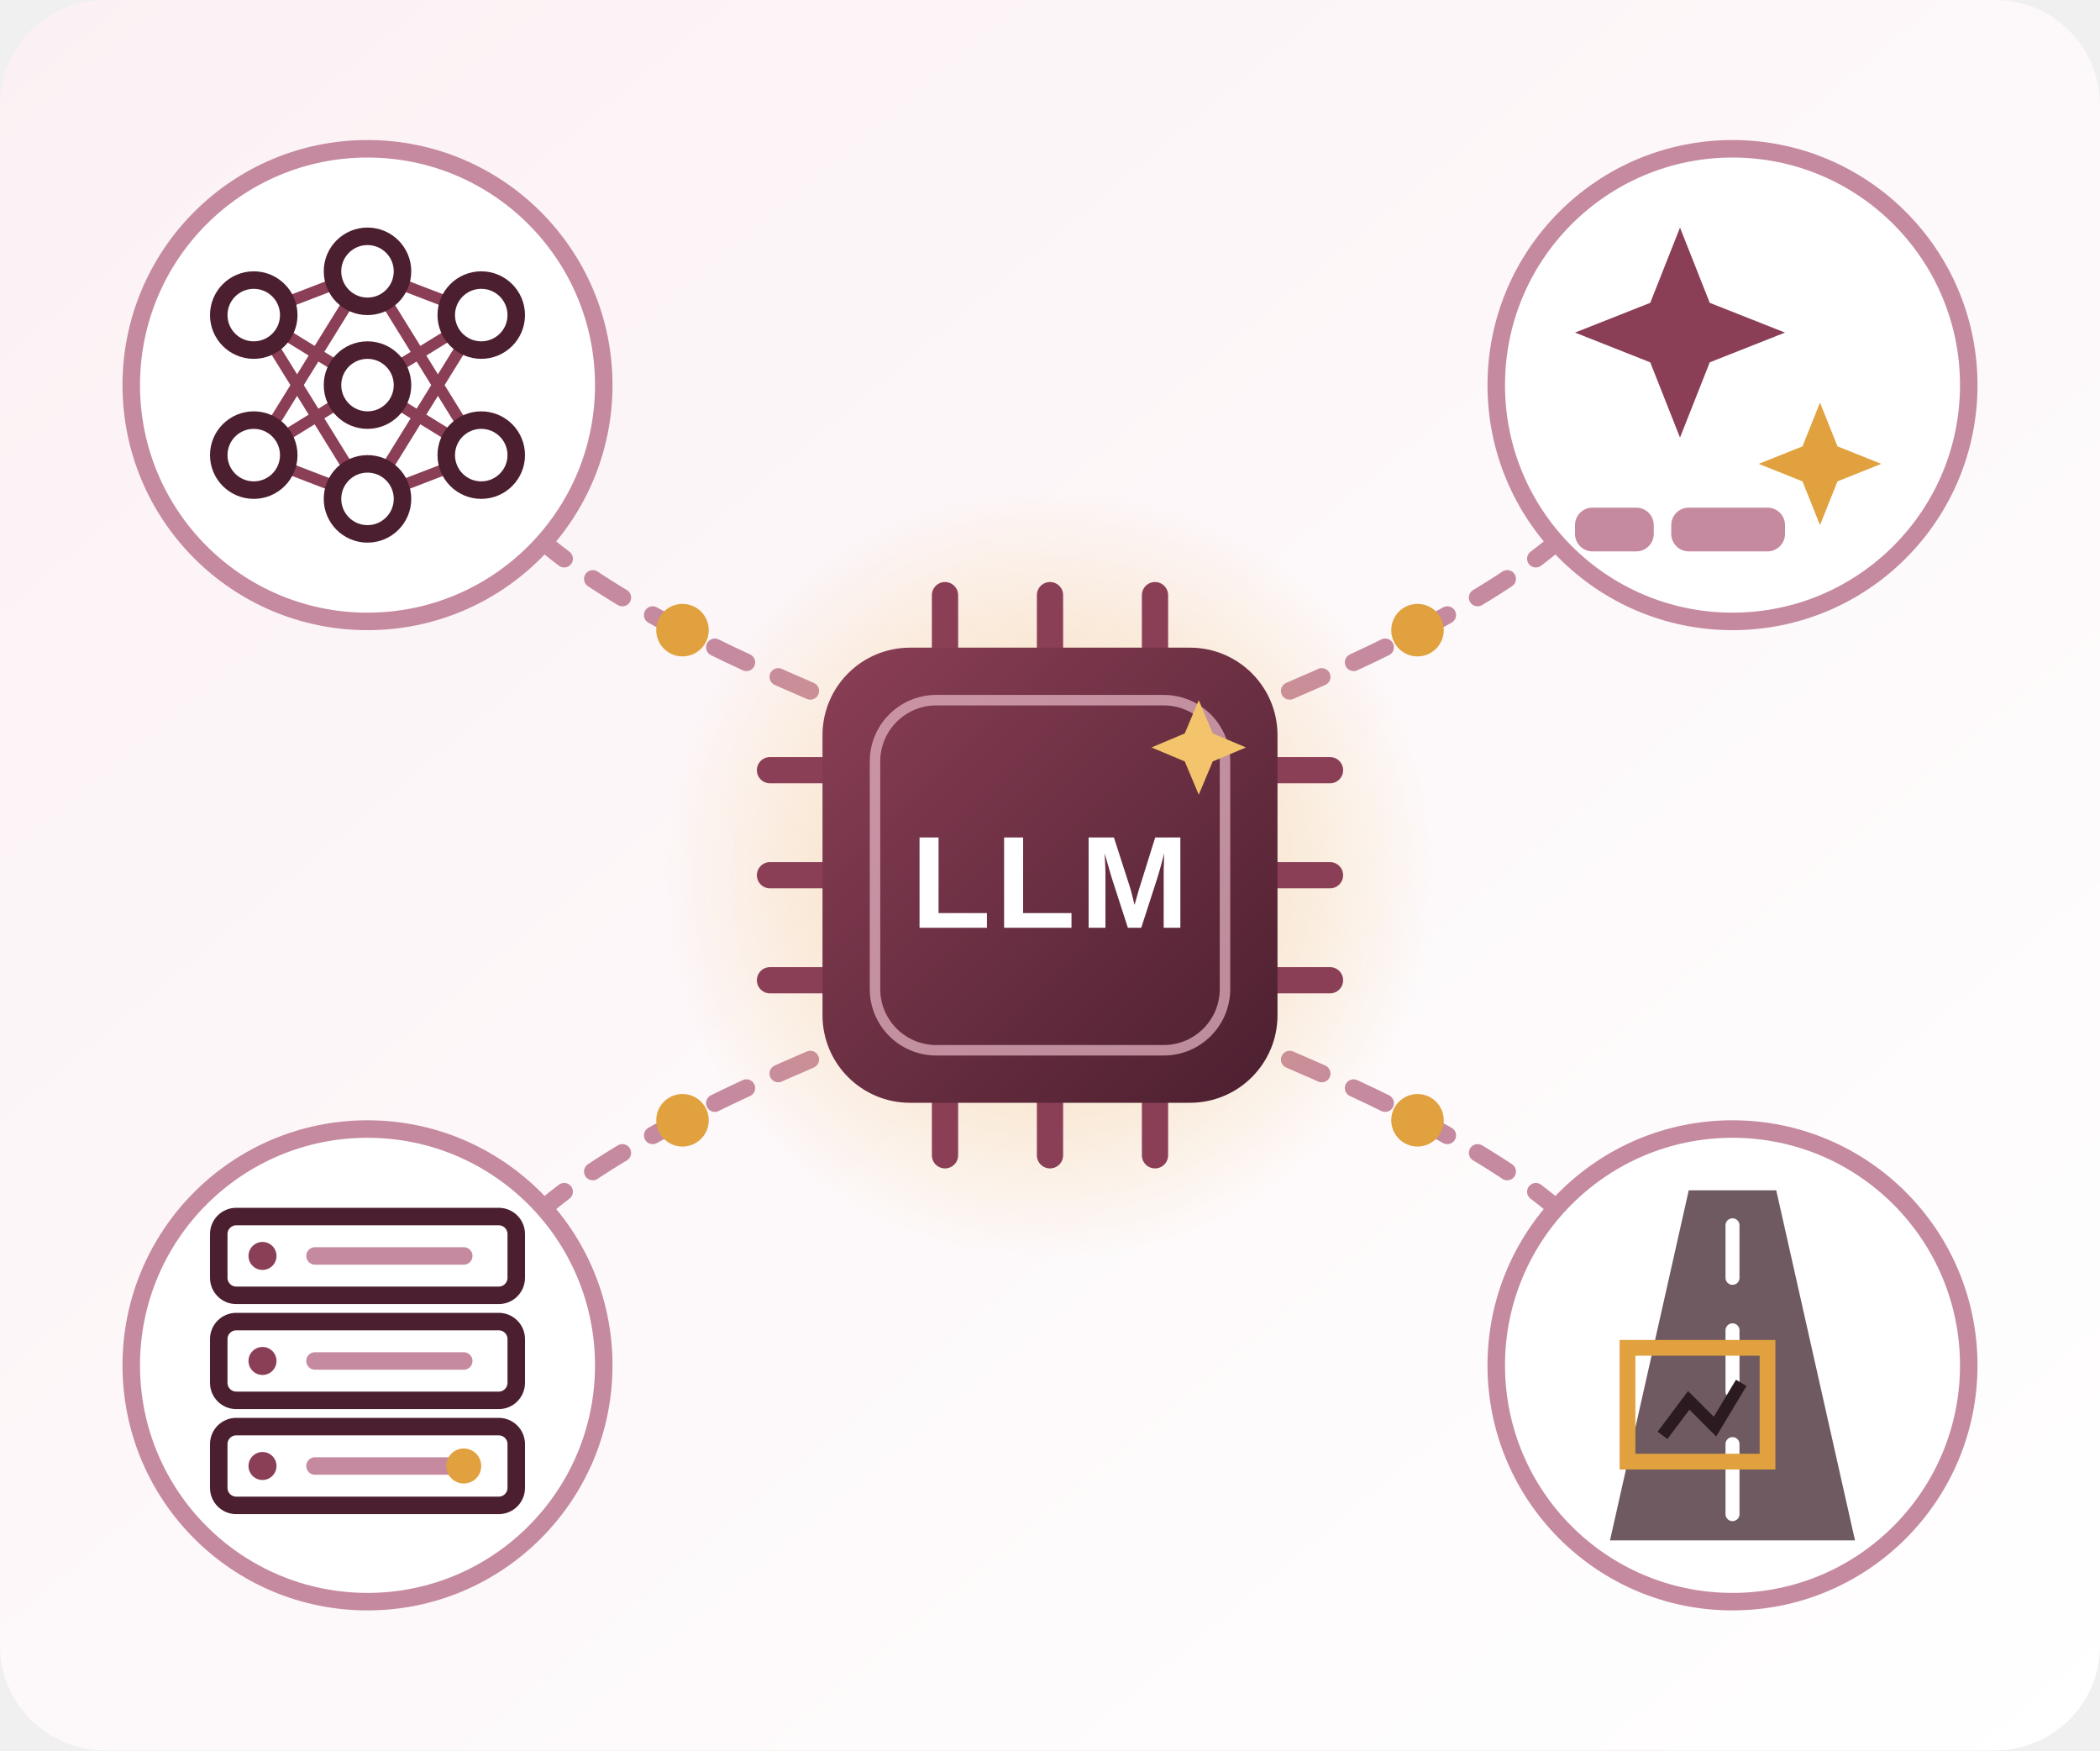
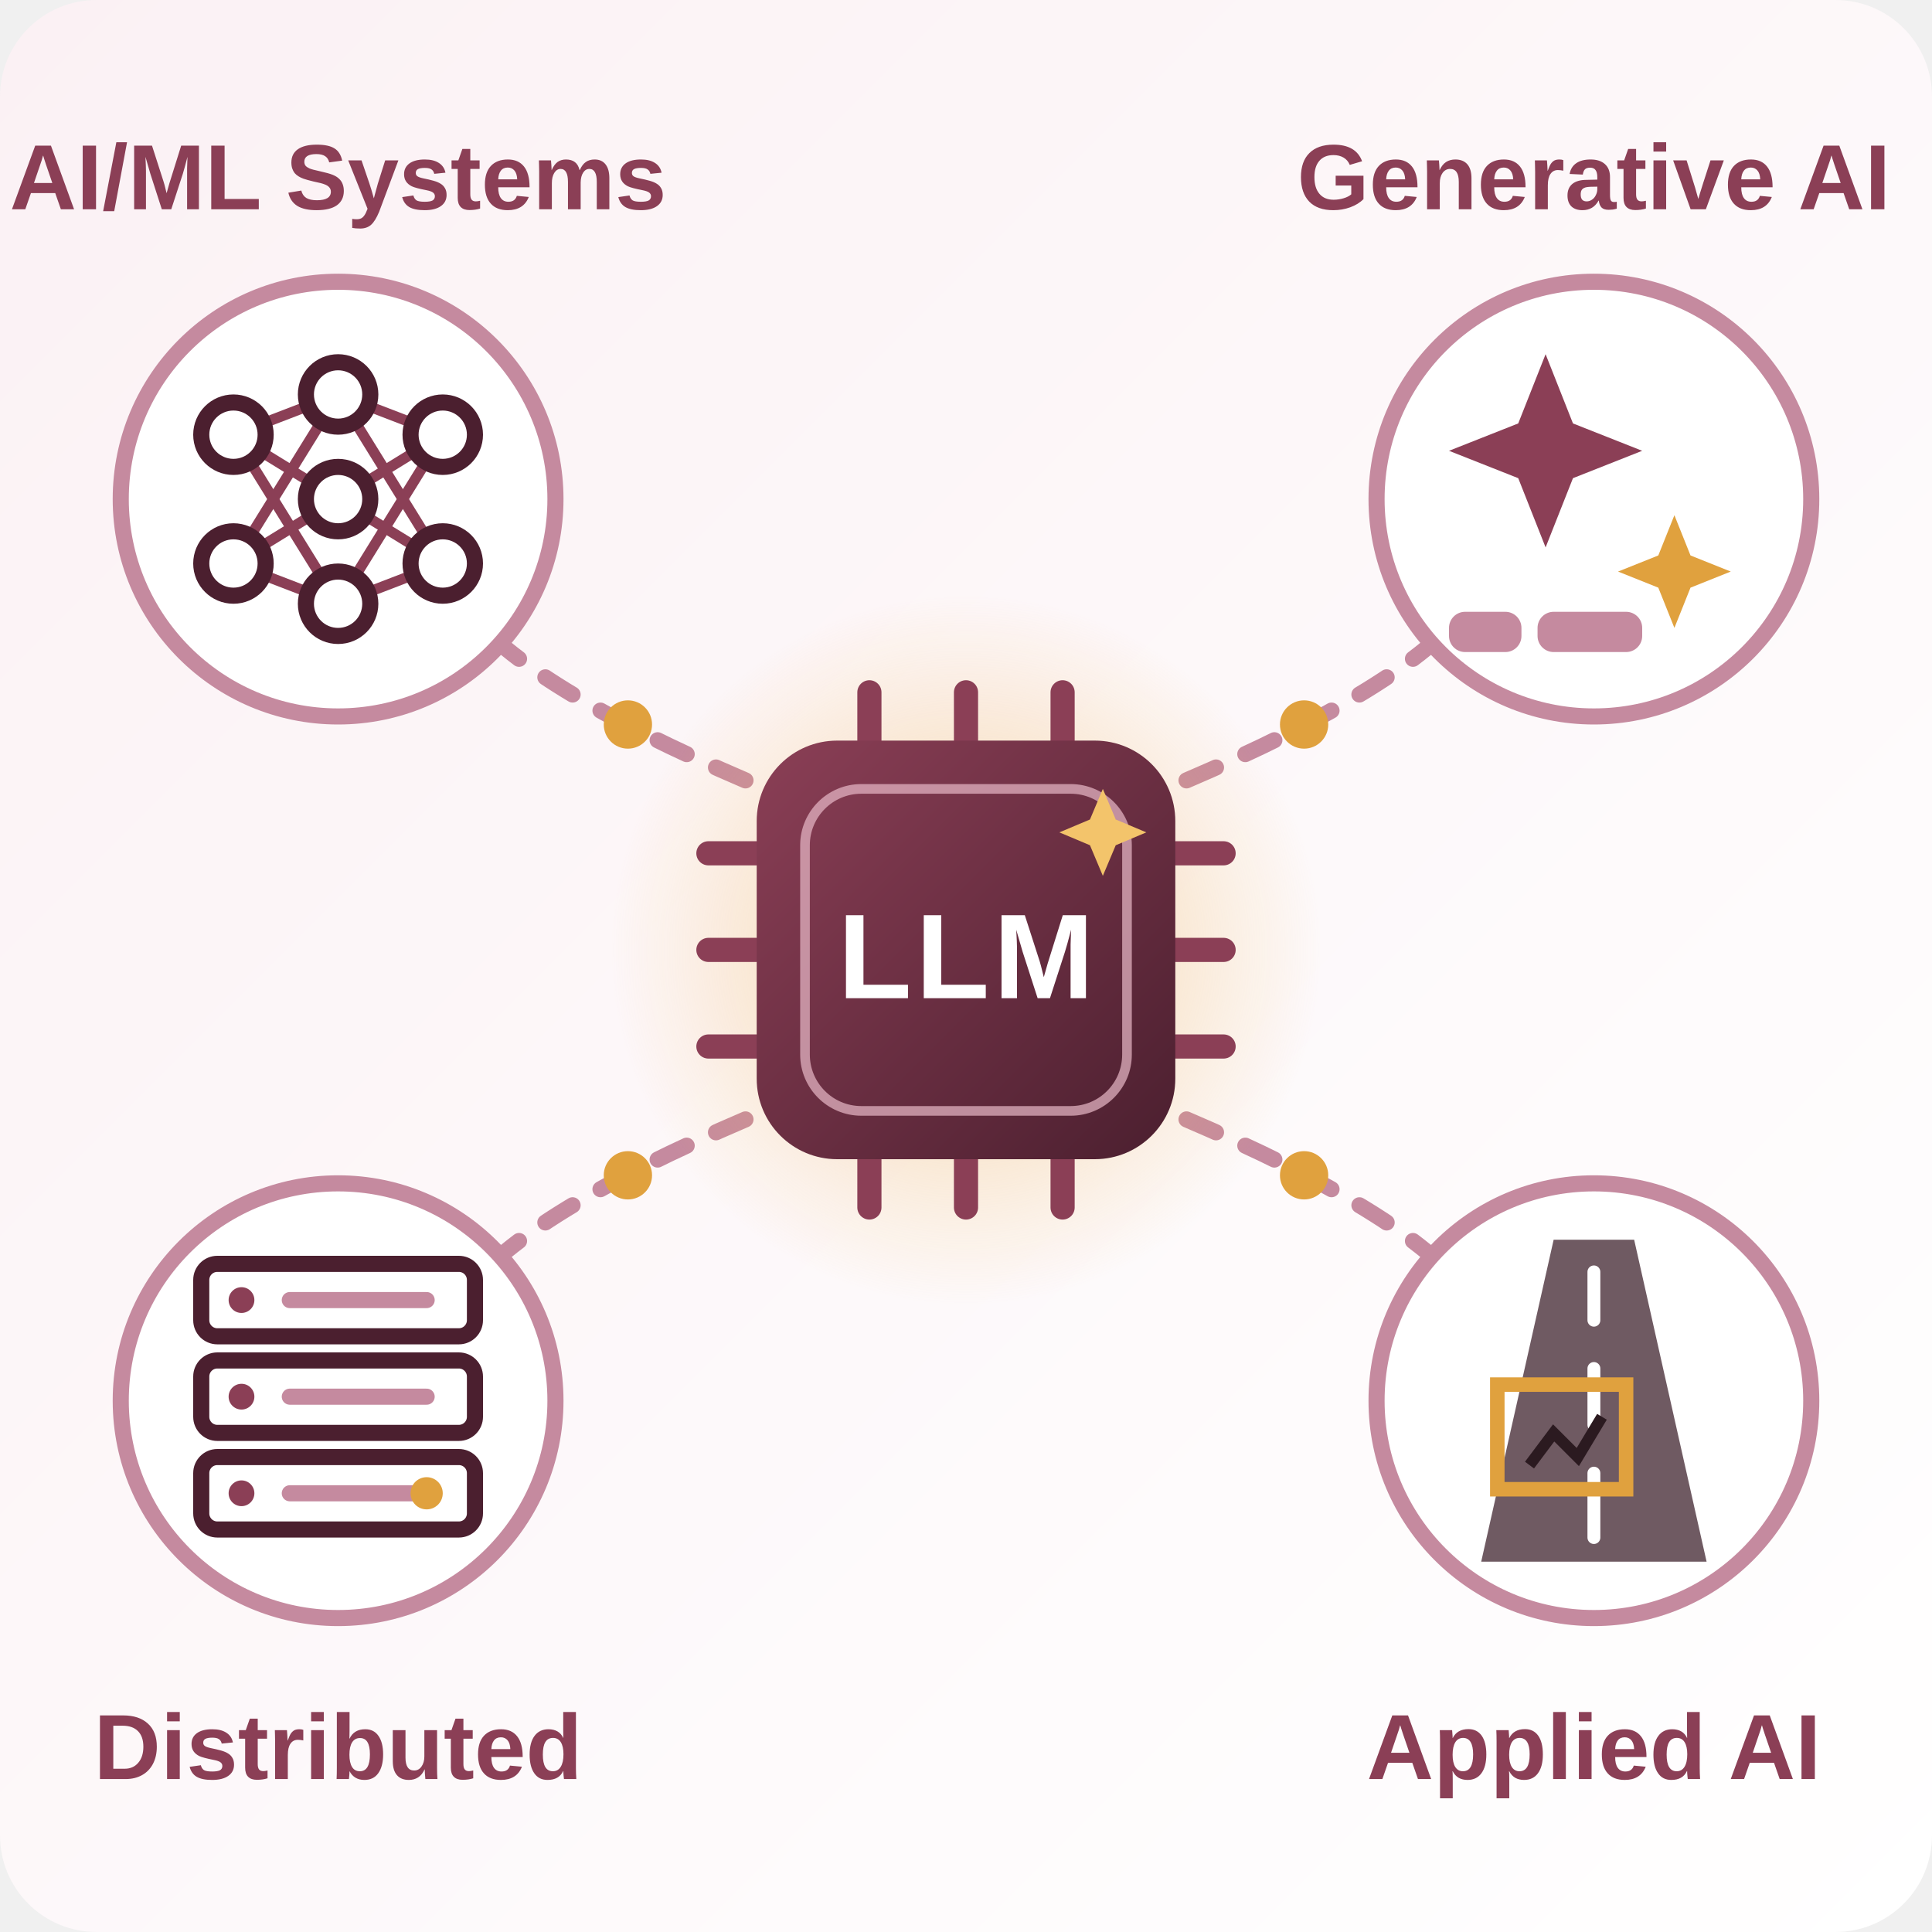
- <svg xmlns="http://www.w3.org/2000/svg" viewBox="0 0 240 200" role="img" aria-label="Research overview: an LLM at the center connected to AI/ML systems, generative AI, distributed computing, and applied AI">
+ <svg xmlns="http://www.w3.org/2000/svg" viewBox="0 -18 240 240" role="img" aria-label="Research overview: an LLM at the center connected to AI/ML systems, generative AI, distributed computing, and applied AI">
  <defs>
    <linearGradient id="bg" x1="0" y1="0" x2="1" y2="1">
      <stop offset="0" stop-color="#fbf1f4" />
      <stop offset="1" stop-color="#ffffff" />
    </linearGradient>
    <linearGradient id="chip" x1="0" y1="0" x2="1" y2="1">
      <stop offset="0" stop-color="#8b3f56" />
      <stop offset="1" stop-color="#4b1f2f" />
    </linearGradient>
    <radialGradient id="glow" cx="0.5" cy="0.5" r="0.5">
      <stop offset="0" stop-color="#f0b45a" stop-opacity="0.55" />
      <stop offset="1" stop-color="#f0b45a" stop-opacity="0" />
    </radialGradient>
  </defs>
-   <rect x="0" y="0" width="240" height="200" rx="12" fill="url(#bg)" />
+   <rect x="0" y="-18" width="240" height="240" rx="12" fill="url(#bg)" />
  <g fill="none" stroke="#c58a9f" stroke-width="2" stroke-dasharray="4 4" stroke-linecap="round">
    <path d="M100 82 Q70 70 60 60" />
    <path d="M140 82 Q170 70 180 60" />
    <path d="M100 118 Q70 130 60 140" />
    <path d="M140 118 Q170 130 180 140" />
  </g>
  <g fill="#e0a13e">
    <circle cx="78" cy="72" r="3" />
    <circle cx="162" cy="72" r="3" />
    <circle cx="78" cy="128" r="3" />
    <circle cx="162" cy="128" r="3" />
  </g>
  <circle cx="120" cy="100" r="44" fill="url(#glow)" />
  <g stroke="#8b3f56" stroke-width="3" stroke-linecap="round">
    <line x1="108" y1="68" x2="108" y2="74" />
    <line x1="120" y1="68" x2="120" y2="74" />
    <line x1="132" y1="68" x2="132" y2="74" />
    <line x1="108" y1="126" x2="108" y2="132" />
    <line x1="120" y1="126" x2="120" y2="132" />
    <line x1="132" y1="126" x2="132" y2="132" />
    <line x1="88" y1="88" x2="94" y2="88" />
    <line x1="88" y1="100" x2="94" y2="100" />
    <line x1="88" y1="112" x2="94" y2="112" />
    <line x1="146" y1="88" x2="152" y2="88" />
    <line x1="146" y1="100" x2="152" y2="100" />
    <line x1="146" y1="112" x2="152" y2="112" />
  </g>
  <rect x="94" y="74" width="52" height="52" rx="10" fill="url(#chip)" />
  <rect x="100" y="80" width="40" height="40" rx="7" fill="none" stroke="#e8b9c7" stroke-width="1.2" opacity="0.7" />
  <text x="120" y="106" text-anchor="middle" font-family="Arial, Helvetica, sans-serif" font-size="15" font-weight="700" fill="#ffffff" letter-spacing="0.5">LLM</text>
  <path d="M137 80 l1.6 3.8 3.8 1.6 -3.8 1.6 -1.6 3.8 -1.6 -3.8 -3.8 -1.6 3.8 -1.6z" fill="#f3c46b" />
  <g fill="#ffffff" stroke="#c58a9f" stroke-width="2">
    <circle cx="42" cy="44" r="27" />
    <circle cx="198" cy="44" r="27" />
    <circle cx="42" cy="156" r="27" />
    <circle cx="198" cy="156" r="27" />
  </g>
  <g stroke="#8b3f56" stroke-width="1.3">
    <line x1="29" y1="36" x2="42" y2="31" />
    <line x1="29" y1="36" x2="42" y2="44" />
    <line x1="29" y1="36" x2="42" y2="57" />
    <line x1="29" y1="52" x2="42" y2="31" />
    <line x1="29" y1="52" x2="42" y2="44" />
    <line x1="29" y1="52" x2="42" y2="57" />
    <line x1="42" y1="31" x2="55" y2="36" />
    <line x1="42" y1="44" x2="55" y2="36" />
    <line x1="42" y1="57" x2="55" y2="36" />
    <line x1="42" y1="31" x2="55" y2="52" />
    <line x1="42" y1="44" x2="55" y2="52" />
    <line x1="42" y1="57" x2="55" y2="52" />
  </g>
  <g fill="#ffffff" stroke="#4b1f2f" stroke-width="2">
    <circle cx="29" cy="36" r="4" />
    <circle cx="29" cy="52" r="4" />
    <circle cx="42" cy="31" r="4" />
    <circle cx="42" cy="44" r="4" />
    <circle cx="42" cy="57" r="4" />
    <circle cx="55" cy="36" r="4" />
    <circle cx="55" cy="52" r="4" />
  </g>
  <path d="M192 26 l3.4 8.6 8.6 3.4 -8.6 3.4 -3.4 8.6 -3.4 -8.6 -8.6 -3.4 8.6 -3.4z" fill="#8b3f56" />
  <path d="M208 46 l2 5 5 2 -5 2 -2 5 -2 -5 -5 -2 5 -2z" fill="#e0a13e" />
  <g fill="#c58a9f">
    <rect x="180" y="58" width="9" height="5" rx="2" />
    <rect x="191" y="58" width="13" height="5" rx="2" />
  </g>
  <g fill="#ffffff" stroke="#4b1f2f" stroke-width="2">
    <rect x="25" y="139" width="34" height="9" rx="2" />
    <rect x="25" y="151" width="34" height="9" rx="2" />
    <rect x="25" y="163" width="34" height="9" rx="2" />
  </g>
  <g fill="#8b3f56">
    <circle cx="30" cy="143.5" r="1.6" />
    <circle cx="30" cy="155.5" r="1.6" />
    <circle cx="30" cy="167.5" r="1.6" />
  </g>
  <g stroke="#c58a9f" stroke-width="2" stroke-linecap="round">
    <line x1="36" y1="143.5" x2="53" y2="143.5" />
    <line x1="36" y1="155.5" x2="53" y2="155.5" />
    <line x1="36" y1="167.5" x2="53" y2="167.5" />
  </g>
  <circle cx="53" cy="167.5" r="2" fill="#e0a13e" />
  <path d="M184 176 L193 136 L203 136 L212 176 Z" fill="#6f5a62" />
  <g stroke="#ffffff" stroke-width="1.6" stroke-linecap="round">
    <line x1="198" y1="140" x2="198" y2="146" />
    <line x1="198" y1="152" x2="198" y2="159" />
    <line x1="198" y1="165" x2="198" y2="173" />
  </g>
  <polyline points="190,164 193,160 196,163 199,158" fill="none" stroke="#2b1a20" stroke-width="1.4" />
  <rect x="186" y="154" width="16" height="13" fill="none" stroke="#e0a13e" stroke-width="1.8" />
+   <text x="42" y="8" text-anchor="middle" font-family="Arial, Helvetica, sans-serif" font-size="11.5" font-weight="700" fill="#8b3f56">AI/ML Systems</text>
+   <text x="198" y="8" text-anchor="middle" font-family="Arial, Helvetica, sans-serif" font-size="11.5" font-weight="700" fill="#8b3f56">Generative AI</text>
+   <text x="42" y="203" text-anchor="middle" font-family="Arial, Helvetica, sans-serif" font-size="11.5" font-weight="700" fill="#8b3f56">Distributed</text>
+   <text x="198" y="203" text-anchor="middle" font-family="Arial, Helvetica, sans-serif" font-size="11.5" font-weight="700" fill="#8b3f56">Applied AI</text>
</svg>
